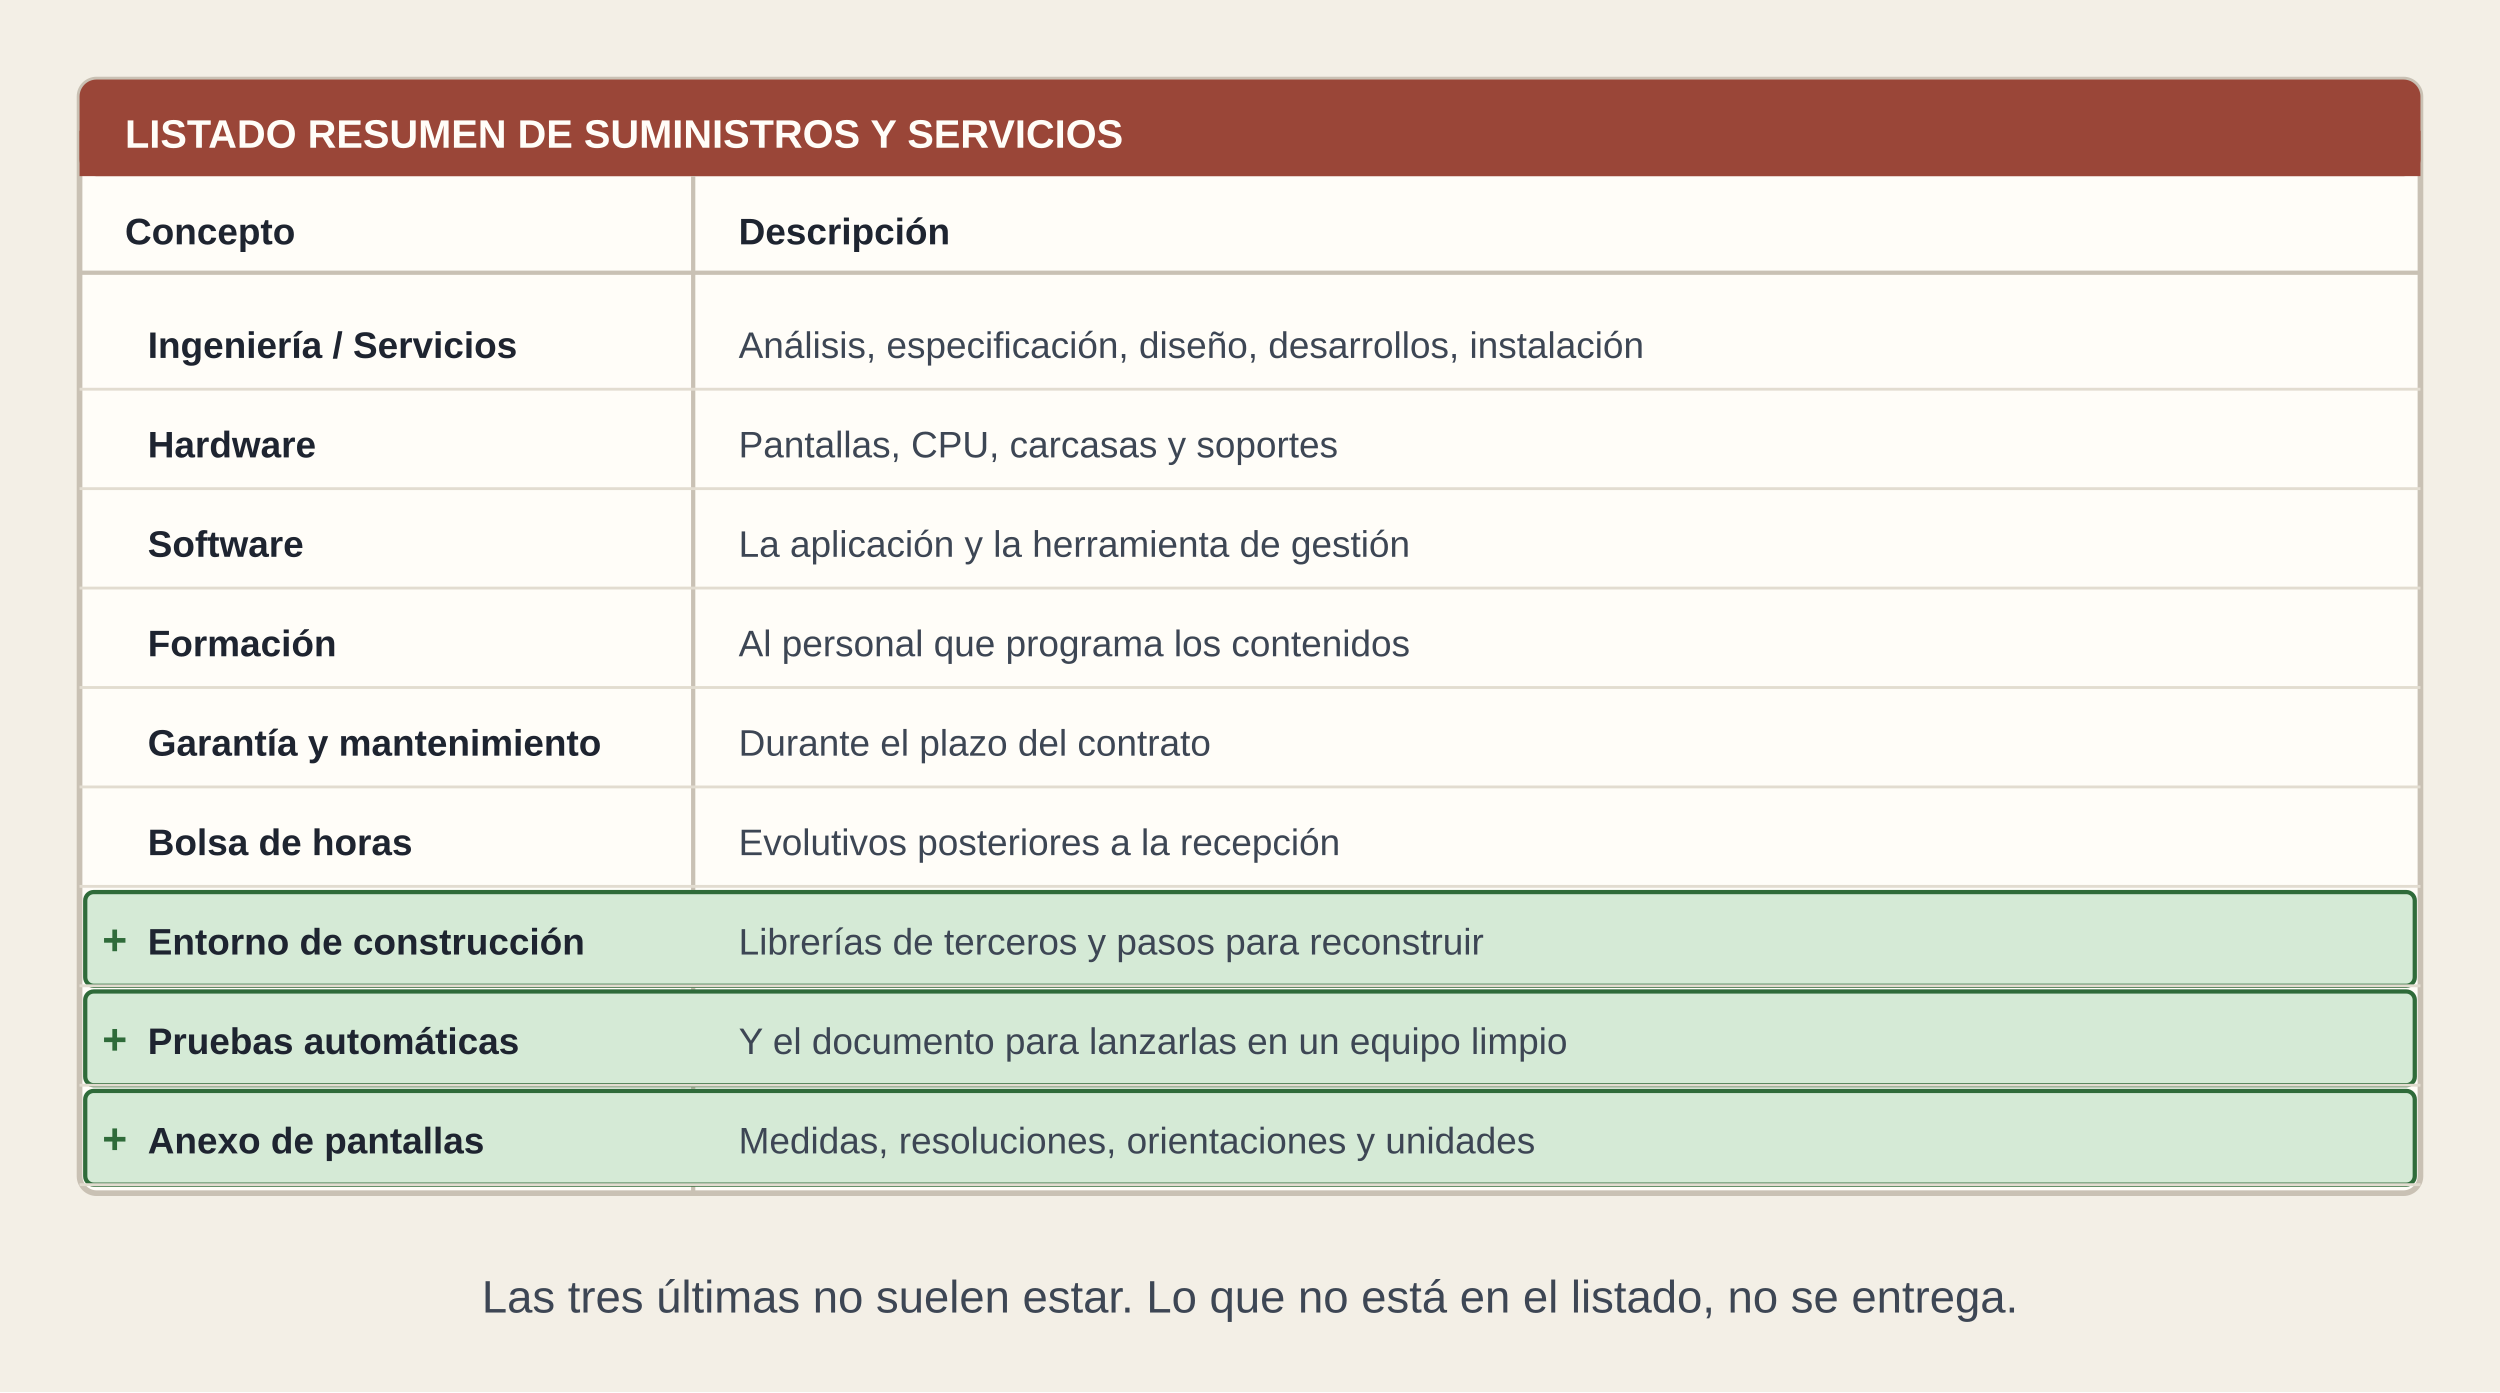
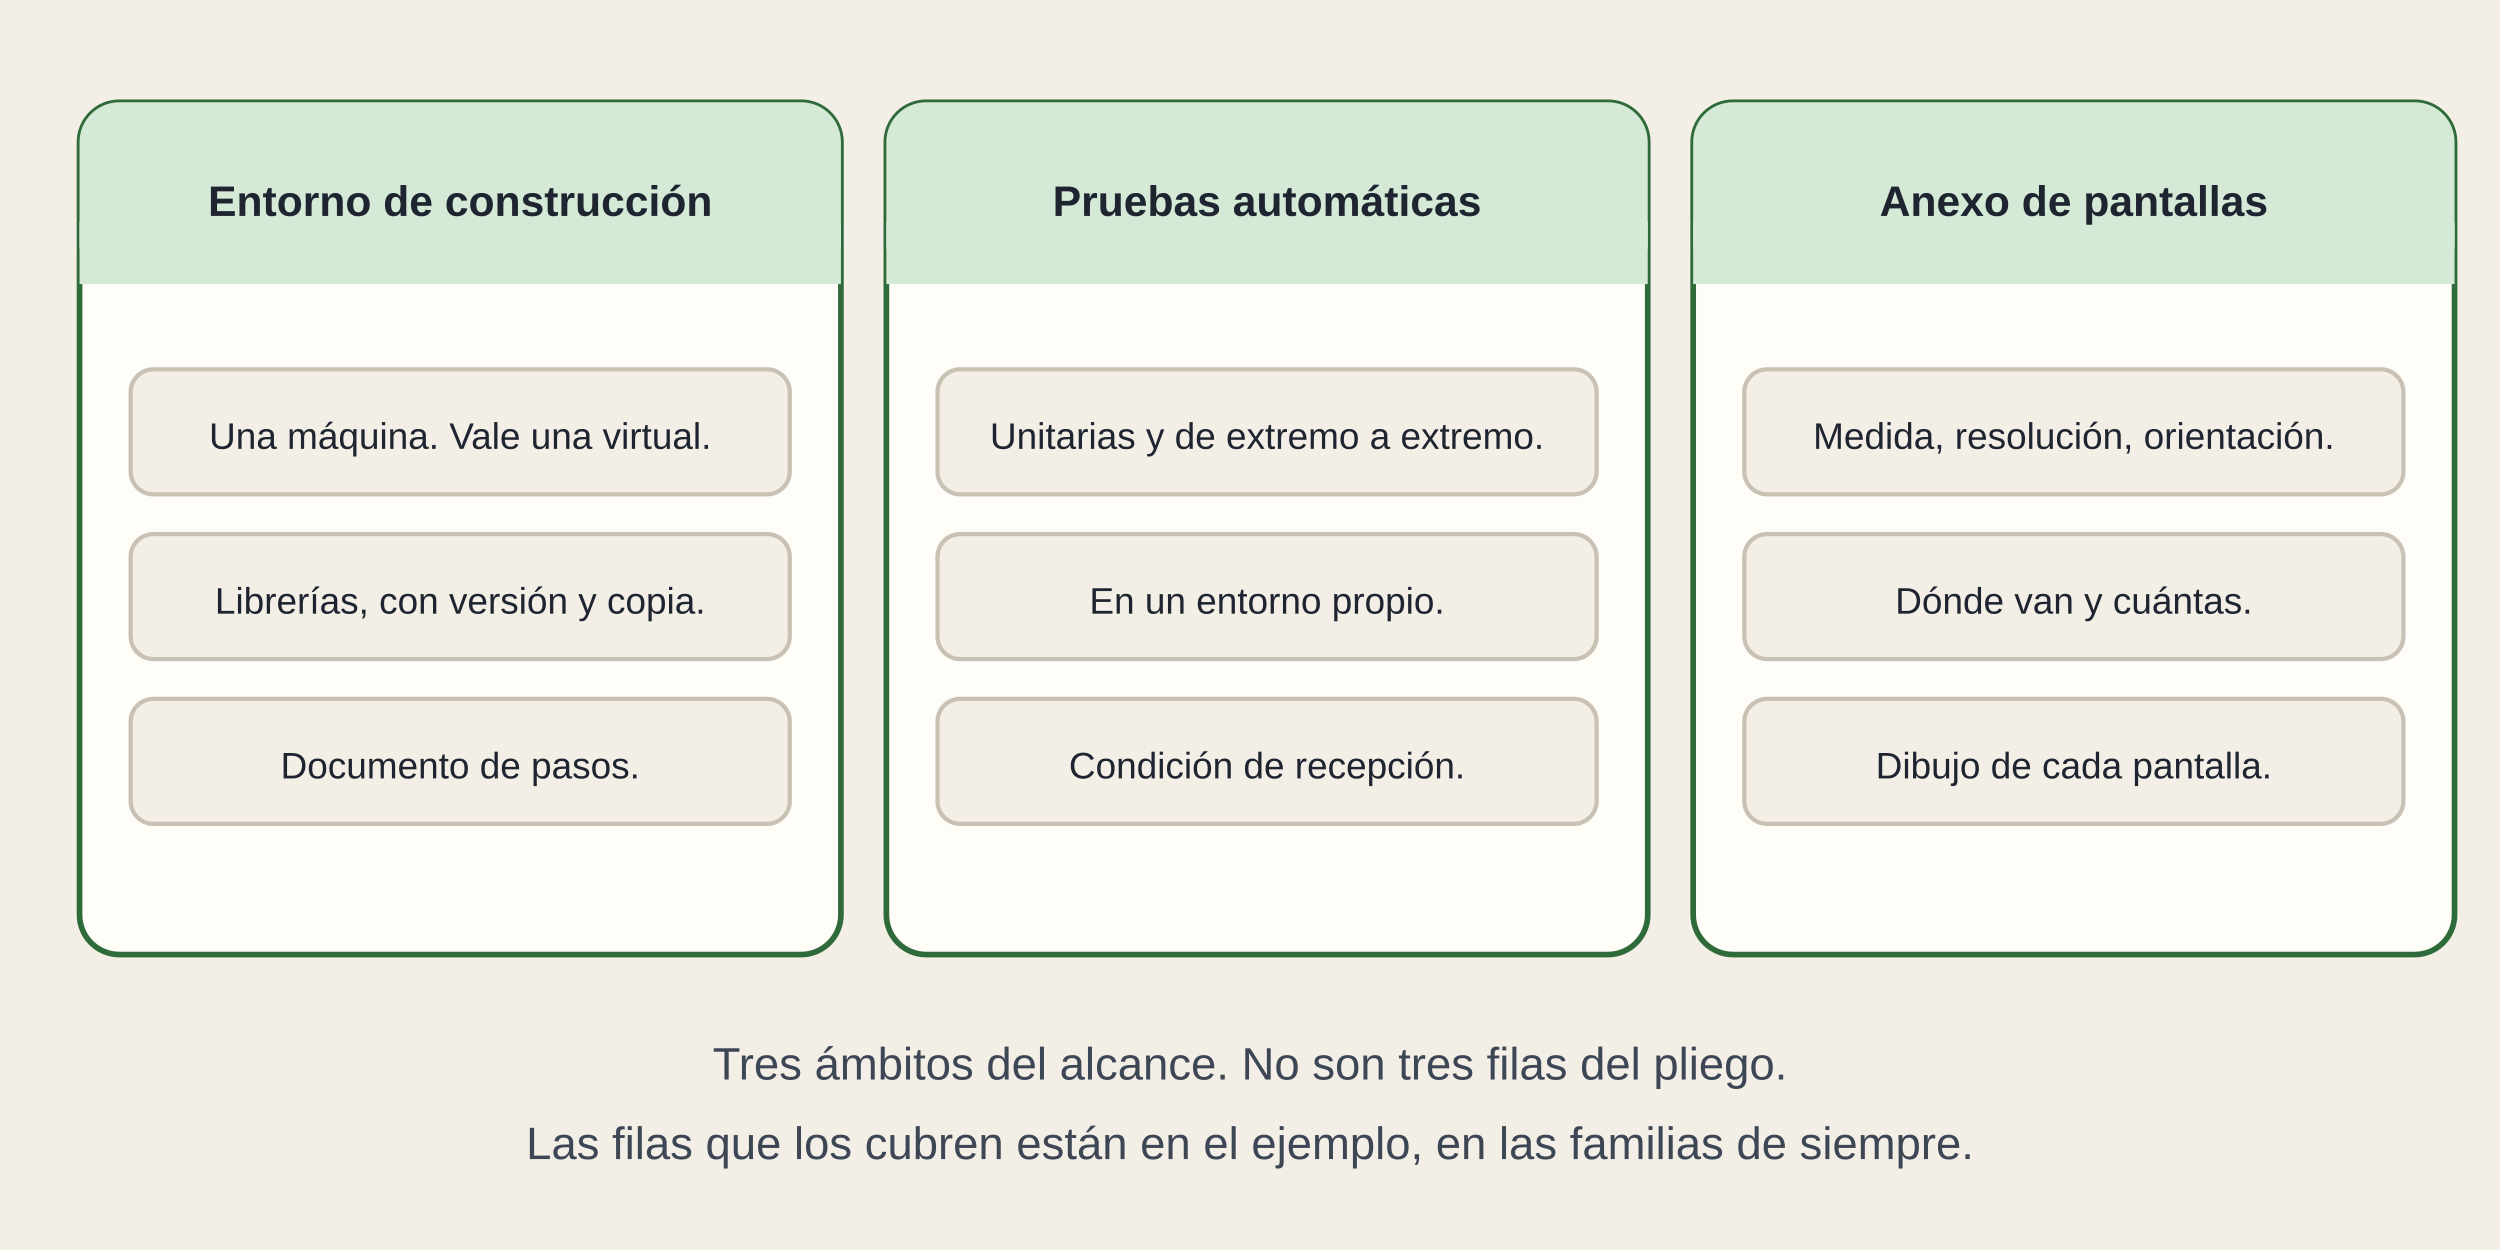
- <svg xmlns="http://www.w3.org/2000/svg" width="880" height="490" viewBox="0 0 880 490" role="img">
+ <svg xmlns="http://www.w3.org/2000/svg" width="880" height="440" viewBox="0 0 880 440" role="img">
  <rect width="100%" height="100%" fill="#f3efe6" />
  <defs>
    <marker id="arr" viewBox="0 0 10 10" refX="8.2" refY="5" markerWidth="8" markerHeight="8" orient="auto-start-reverse">
      <path d="M 0 1.1 L 8.6 5 L 0 8.9 Z" fill="#1e3a5f" />
    </marker>
    <marker id="arrSoft" viewBox="0 0 10 10" refX="8.2" refY="5" markerWidth="8" markerHeight="8" orient="auto-start-reverse">
      <path d="M 0 1.1 L 8.6 5 L 0 8.9 Z" fill="#5c6b7a" />
    </marker>
    <marker id="arrCoral" viewBox="0 0 10 10" refX="8.2" refY="5" markerWidth="8" markerHeight="8" orient="auto-start-reverse">
      <path d="M 0 1.1 L 8.6 5 L 0 8.9 Z" fill="#9a4638" />
    </marker>
  </defs>
-   <rect x="28" y="28" width="824" height="392" rx="6" fill="#fffdf8" stroke="#c9c1b4" stroke-width="2" />
-   <rect x="28" y="28" width="824" height="34" rx="6" fill="#9a4638" stroke="#9a4638" stroke-width="0" />
-   <rect x="28" y="46" width="824" height="16" rx="0" fill="#9a4638" stroke="#9a4638" stroke-width="0" />
-   <text x="44" y="52" text-anchor="start" font-family="Segoe UI, Helvetica Neue, Arial, sans-serif" font-size="14" font-weight="700" fill="#fffdf8">LISTADO RESUMEN DE SUMINISTROS Y SERVICIOS</text>
-   <text x="44" y="86" text-anchor="start" font-family="Segoe UI, Helvetica Neue, Arial, sans-serif" font-size="13" font-weight="700" fill="#1e2430">Concepto</text>
-   <text x="260" y="86" text-anchor="start" font-family="Segoe UI, Helvetica Neue, Arial, sans-serif" font-size="13" font-weight="700" fill="#1e2430">Descripción</text>
-   <line x1="28" y1="96" x2="852" y2="96" stroke="#c9c1b4" stroke-width="1.5" />
-   <line x1="244" y1="62" x2="244" y2="420" stroke="#c9c1b4" stroke-width="1.5" />
-   <text x="52" y="126" text-anchor="start" font-family="Segoe UI, Helvetica Neue, Arial, sans-serif" font-size="13" font-weight="700" fill="#1e2430">Ingeniería / Servicios</text>
-   <text x="260" y="126" text-anchor="start" font-family="Segoe UI, Helvetica Neue, Arial, sans-serif" font-size="13" font-weight="400" fill="#3d4654">Análisis, especificación, diseño, desarrollos, instalación</text>
-   <line x1="28" y1="137" x2="852" y2="137" stroke="#e2dcd0" stroke-width="1" />
-   <text x="52" y="161" text-anchor="start" font-family="Segoe UI, Helvetica Neue, Arial, sans-serif" font-size="13" font-weight="700" fill="#1e2430">Hardware</text>
-   <text x="260" y="161" text-anchor="start" font-family="Segoe UI, Helvetica Neue, Arial, sans-serif" font-size="13" font-weight="400" fill="#3d4654">Pantallas, CPU, carcasas y soportes</text>
-   <line x1="28" y1="172" x2="852" y2="172" stroke="#e2dcd0" stroke-width="1" />
-   <text x="52" y="196" text-anchor="start" font-family="Segoe UI, Helvetica Neue, Arial, sans-serif" font-size="13" font-weight="700" fill="#1e2430">Software</text>
-   <text x="260" y="196" text-anchor="start" font-family="Segoe UI, Helvetica Neue, Arial, sans-serif" font-size="13" font-weight="400" fill="#3d4654">La aplicación y la herramienta de gestión</text>
-   <line x1="28" y1="207" x2="852" y2="207" stroke="#e2dcd0" stroke-width="1" />
-   <text x="52" y="231" text-anchor="start" font-family="Segoe UI, Helvetica Neue, Arial, sans-serif" font-size="13" font-weight="700" fill="#1e2430">Formación</text>
-   <text x="260" y="231" text-anchor="start" font-family="Segoe UI, Helvetica Neue, Arial, sans-serif" font-size="13" font-weight="400" fill="#3d4654">Al personal que programa los contenidos</text>
-   <line x1="28" y1="242" x2="852" y2="242" stroke="#e2dcd0" stroke-width="1" />
-   <text x="52" y="266" text-anchor="start" font-family="Segoe UI, Helvetica Neue, Arial, sans-serif" font-size="13" font-weight="700" fill="#1e2430">Garantía y mantenimiento</text>
-   <text x="260" y="266" text-anchor="start" font-family="Segoe UI, Helvetica Neue, Arial, sans-serif" font-size="13" font-weight="400" fill="#3d4654">Durante el plazo del contrato</text>
-   <line x1="28" y1="277" x2="852" y2="277" stroke="#e2dcd0" stroke-width="1" />
-   <text x="52" y="301" text-anchor="start" font-family="Segoe UI, Helvetica Neue, Arial, sans-serif" font-size="13" font-weight="700" fill="#1e2430">Bolsa de horas</text>
-   <text x="260" y="301" text-anchor="start" font-family="Segoe UI, Helvetica Neue, Arial, sans-serif" font-size="13" font-weight="400" fill="#3d4654">Evolutivos posteriores a la recepción</text>
-   <line x1="28" y1="312" x2="852" y2="312" stroke="#e2dcd0" stroke-width="1" />
-   <rect x="30" y="314" width="820" height="33" rx="3" fill="#d5ead6" stroke="#2f6b3a" stroke-width="1.5" />
-   <text x="36" y="336" text-anchor="start" font-family="Segoe UI, Helvetica Neue, Arial, sans-serif" font-size="15" font-weight="700" fill="#2f6b3a">+</text>
-   <text x="52" y="336" text-anchor="start" font-family="Segoe UI, Helvetica Neue, Arial, sans-serif" font-size="13" font-weight="700" fill="#1e2430">Entorno de construcción</text>
-   <text x="260" y="336" text-anchor="start" font-family="Segoe UI, Helvetica Neue, Arial, sans-serif" font-size="13" font-weight="400" fill="#3d4654">Librerías de terceros y pasos para reconstruir</text>
-   <line x1="28" y1="347" x2="852" y2="347" stroke="#e2dcd0" stroke-width="1" />
-   <rect x="30" y="349" width="820" height="33" rx="3" fill="#d5ead6" stroke="#2f6b3a" stroke-width="1.5" />
-   <text x="36" y="371" text-anchor="start" font-family="Segoe UI, Helvetica Neue, Arial, sans-serif" font-size="15" font-weight="700" fill="#2f6b3a">+</text>
-   <text x="52" y="371" text-anchor="start" font-family="Segoe UI, Helvetica Neue, Arial, sans-serif" font-size="13" font-weight="700" fill="#1e2430">Pruebas automáticas</text>
-   <text x="260" y="371" text-anchor="start" font-family="Segoe UI, Helvetica Neue, Arial, sans-serif" font-size="13" font-weight="400" fill="#3d4654">Y el documento para lanzarlas en un equipo limpio</text>
-   <line x1="28" y1="382" x2="852" y2="382" stroke="#e2dcd0" stroke-width="1" />
-   <rect x="30" y="384" width="820" height="33" rx="3" fill="#d5ead6" stroke="#2f6b3a" stroke-width="1.5" />
-   <text x="36" y="406" text-anchor="start" font-family="Segoe UI, Helvetica Neue, Arial, sans-serif" font-size="15" font-weight="700" fill="#2f6b3a">+</text>
-   <text x="52" y="406" text-anchor="start" font-family="Segoe UI, Helvetica Neue, Arial, sans-serif" font-size="13" font-weight="700" fill="#1e2430">Anexo de pantallas</text>
-   <text x="260" y="406" text-anchor="start" font-family="Segoe UI, Helvetica Neue, Arial, sans-serif" font-size="13" font-weight="400" fill="#3d4654">Medidas, resoluciones, orientaciones y unidades</text>
-   <line x1="28" y1="417" x2="852" y2="417" stroke="#e2dcd0" stroke-width="1" />
-   <text x="440" y="462" text-anchor="middle" font-family="Segoe UI, Helvetica Neue, Arial, sans-serif" font-size="16" font-weight="400" fill="#3d4654">Las tres últimas no suelen estar. Lo que no está en el listado, no se entrega.</text>
+   <rect x="28" y="36" width="268" height="300" rx="14" fill="#fffdf8" stroke="#2f6b3a" stroke-width="2" />
+   <rect x="28" y="36" width="268" height="64" rx="14" fill="#d5ead6" stroke="#2f6b3a" stroke-width="0" />
+   <rect x="28" y="78" width="268" height="22" rx="0" fill="#d5ead6" stroke="#d5ead6" stroke-width="0" />
+   <text x="162" y="76" text-anchor="middle" font-family="Segoe UI, Helvetica Neue, Arial, sans-serif" font-size="15" font-weight="700" fill="#1e2430">Entorno de construcción</text>
+   <rect x="46" y="130" width="232" height="44" rx="8" fill="#f3efe6" stroke="#c9c1b4" stroke-width="1.5" />
+   <text x="162" y="158" text-anchor="middle" font-family="Segoe UI, Helvetica Neue, Arial, sans-serif" font-size="13" font-weight="400" fill="#1e2430">Una máquina. Vale una virtual.</text>
+   <rect x="46" y="188" width="232" height="44" rx="8" fill="#f3efe6" stroke="#c9c1b4" stroke-width="1.5" />
+   <text x="162" y="216" text-anchor="middle" font-family="Segoe UI, Helvetica Neue, Arial, sans-serif" font-size="13" font-weight="400" fill="#1e2430">Librerías, con versión y copia.</text>
+   <rect x="46" y="246" width="232" height="44" rx="8" fill="#f3efe6" stroke="#c9c1b4" stroke-width="1.5" />
+   <text x="162" y="274" text-anchor="middle" font-family="Segoe UI, Helvetica Neue, Arial, sans-serif" font-size="13" font-weight="400" fill="#1e2430">Documento de pasos.</text>
+   <rect x="312" y="36" width="268" height="300" rx="14" fill="#fffdf8" stroke="#2f6b3a" stroke-width="2" />
+   <rect x="312" y="36" width="268" height="64" rx="14" fill="#d5ead6" stroke="#2f6b3a" stroke-width="0" />
+   <rect x="312" y="78" width="268" height="22" rx="0" fill="#d5ead6" stroke="#d5ead6" stroke-width="0" />
+   <text x="446" y="76" text-anchor="middle" font-family="Segoe UI, Helvetica Neue, Arial, sans-serif" font-size="15" font-weight="700" fill="#1e2430">Pruebas automáticas</text>
+   <rect x="330" y="130" width="232" height="44" rx="8" fill="#f3efe6" stroke="#c9c1b4" stroke-width="1.5" />
+   <text x="446" y="158" text-anchor="middle" font-family="Segoe UI, Helvetica Neue, Arial, sans-serif" font-size="13" font-weight="400" fill="#1e2430">Unitarias y de extremo a extremo.</text>
+   <rect x="330" y="188" width="232" height="44" rx="8" fill="#f3efe6" stroke="#c9c1b4" stroke-width="1.5" />
+   <text x="446" y="216" text-anchor="middle" font-family="Segoe UI, Helvetica Neue, Arial, sans-serif" font-size="13" font-weight="400" fill="#1e2430">En un entorno propio.</text>
+   <rect x="330" y="246" width="232" height="44" rx="8" fill="#f3efe6" stroke="#c9c1b4" stroke-width="1.5" />
+   <text x="446" y="274" text-anchor="middle" font-family="Segoe UI, Helvetica Neue, Arial, sans-serif" font-size="13" font-weight="400" fill="#1e2430">Condición de recepción.</text>
+   <rect x="596" y="36" width="268" height="300" rx="14" fill="#fffdf8" stroke="#2f6b3a" stroke-width="2" />
+   <rect x="596" y="36" width="268" height="64" rx="14" fill="#d5ead6" stroke="#2f6b3a" stroke-width="0" />
+   <rect x="596" y="78" width="268" height="22" rx="0" fill="#d5ead6" stroke="#d5ead6" stroke-width="0" />
+   <text x="730" y="76" text-anchor="middle" font-family="Segoe UI, Helvetica Neue, Arial, sans-serif" font-size="15" font-weight="700" fill="#1e2430">Anexo de pantallas</text>
+   <rect x="614" y="130" width="232" height="44" rx="8" fill="#f3efe6" stroke="#c9c1b4" stroke-width="1.5" />
+   <text x="730" y="158" text-anchor="middle" font-family="Segoe UI, Helvetica Neue, Arial, sans-serif" font-size="13" font-weight="400" fill="#1e2430">Medida, resolución, orientación.</text>
+   <rect x="614" y="188" width="232" height="44" rx="8" fill="#f3efe6" stroke="#c9c1b4" stroke-width="1.5" />
+   <text x="730" y="216" text-anchor="middle" font-family="Segoe UI, Helvetica Neue, Arial, sans-serif" font-size="13" font-weight="400" fill="#1e2430">Dónde van y cuántas.</text>
+   <rect x="614" y="246" width="232" height="44" rx="8" fill="#f3efe6" stroke="#c9c1b4" stroke-width="1.5" />
+   <text x="730" y="274" text-anchor="middle" font-family="Segoe UI, Helvetica Neue, Arial, sans-serif" font-size="13" font-weight="400" fill="#1e2430">Dibujo de cada pantalla.</text>
+   <text x="440" y="380" text-anchor="middle" font-family="Segoe UI, Helvetica Neue, Arial, sans-serif" font-size="16" font-weight="400" fill="#3d4654">Tres ámbitos del alcance. No son tres filas del pliego.</text>
+   <text x="440" y="408" text-anchor="middle" font-family="Segoe UI, Helvetica Neue, Arial, sans-serif" font-size="16" font-weight="400" fill="#3d4654">Las filas que los cubren están en el ejemplo, en las familias de siempre.</text>
</svg>
